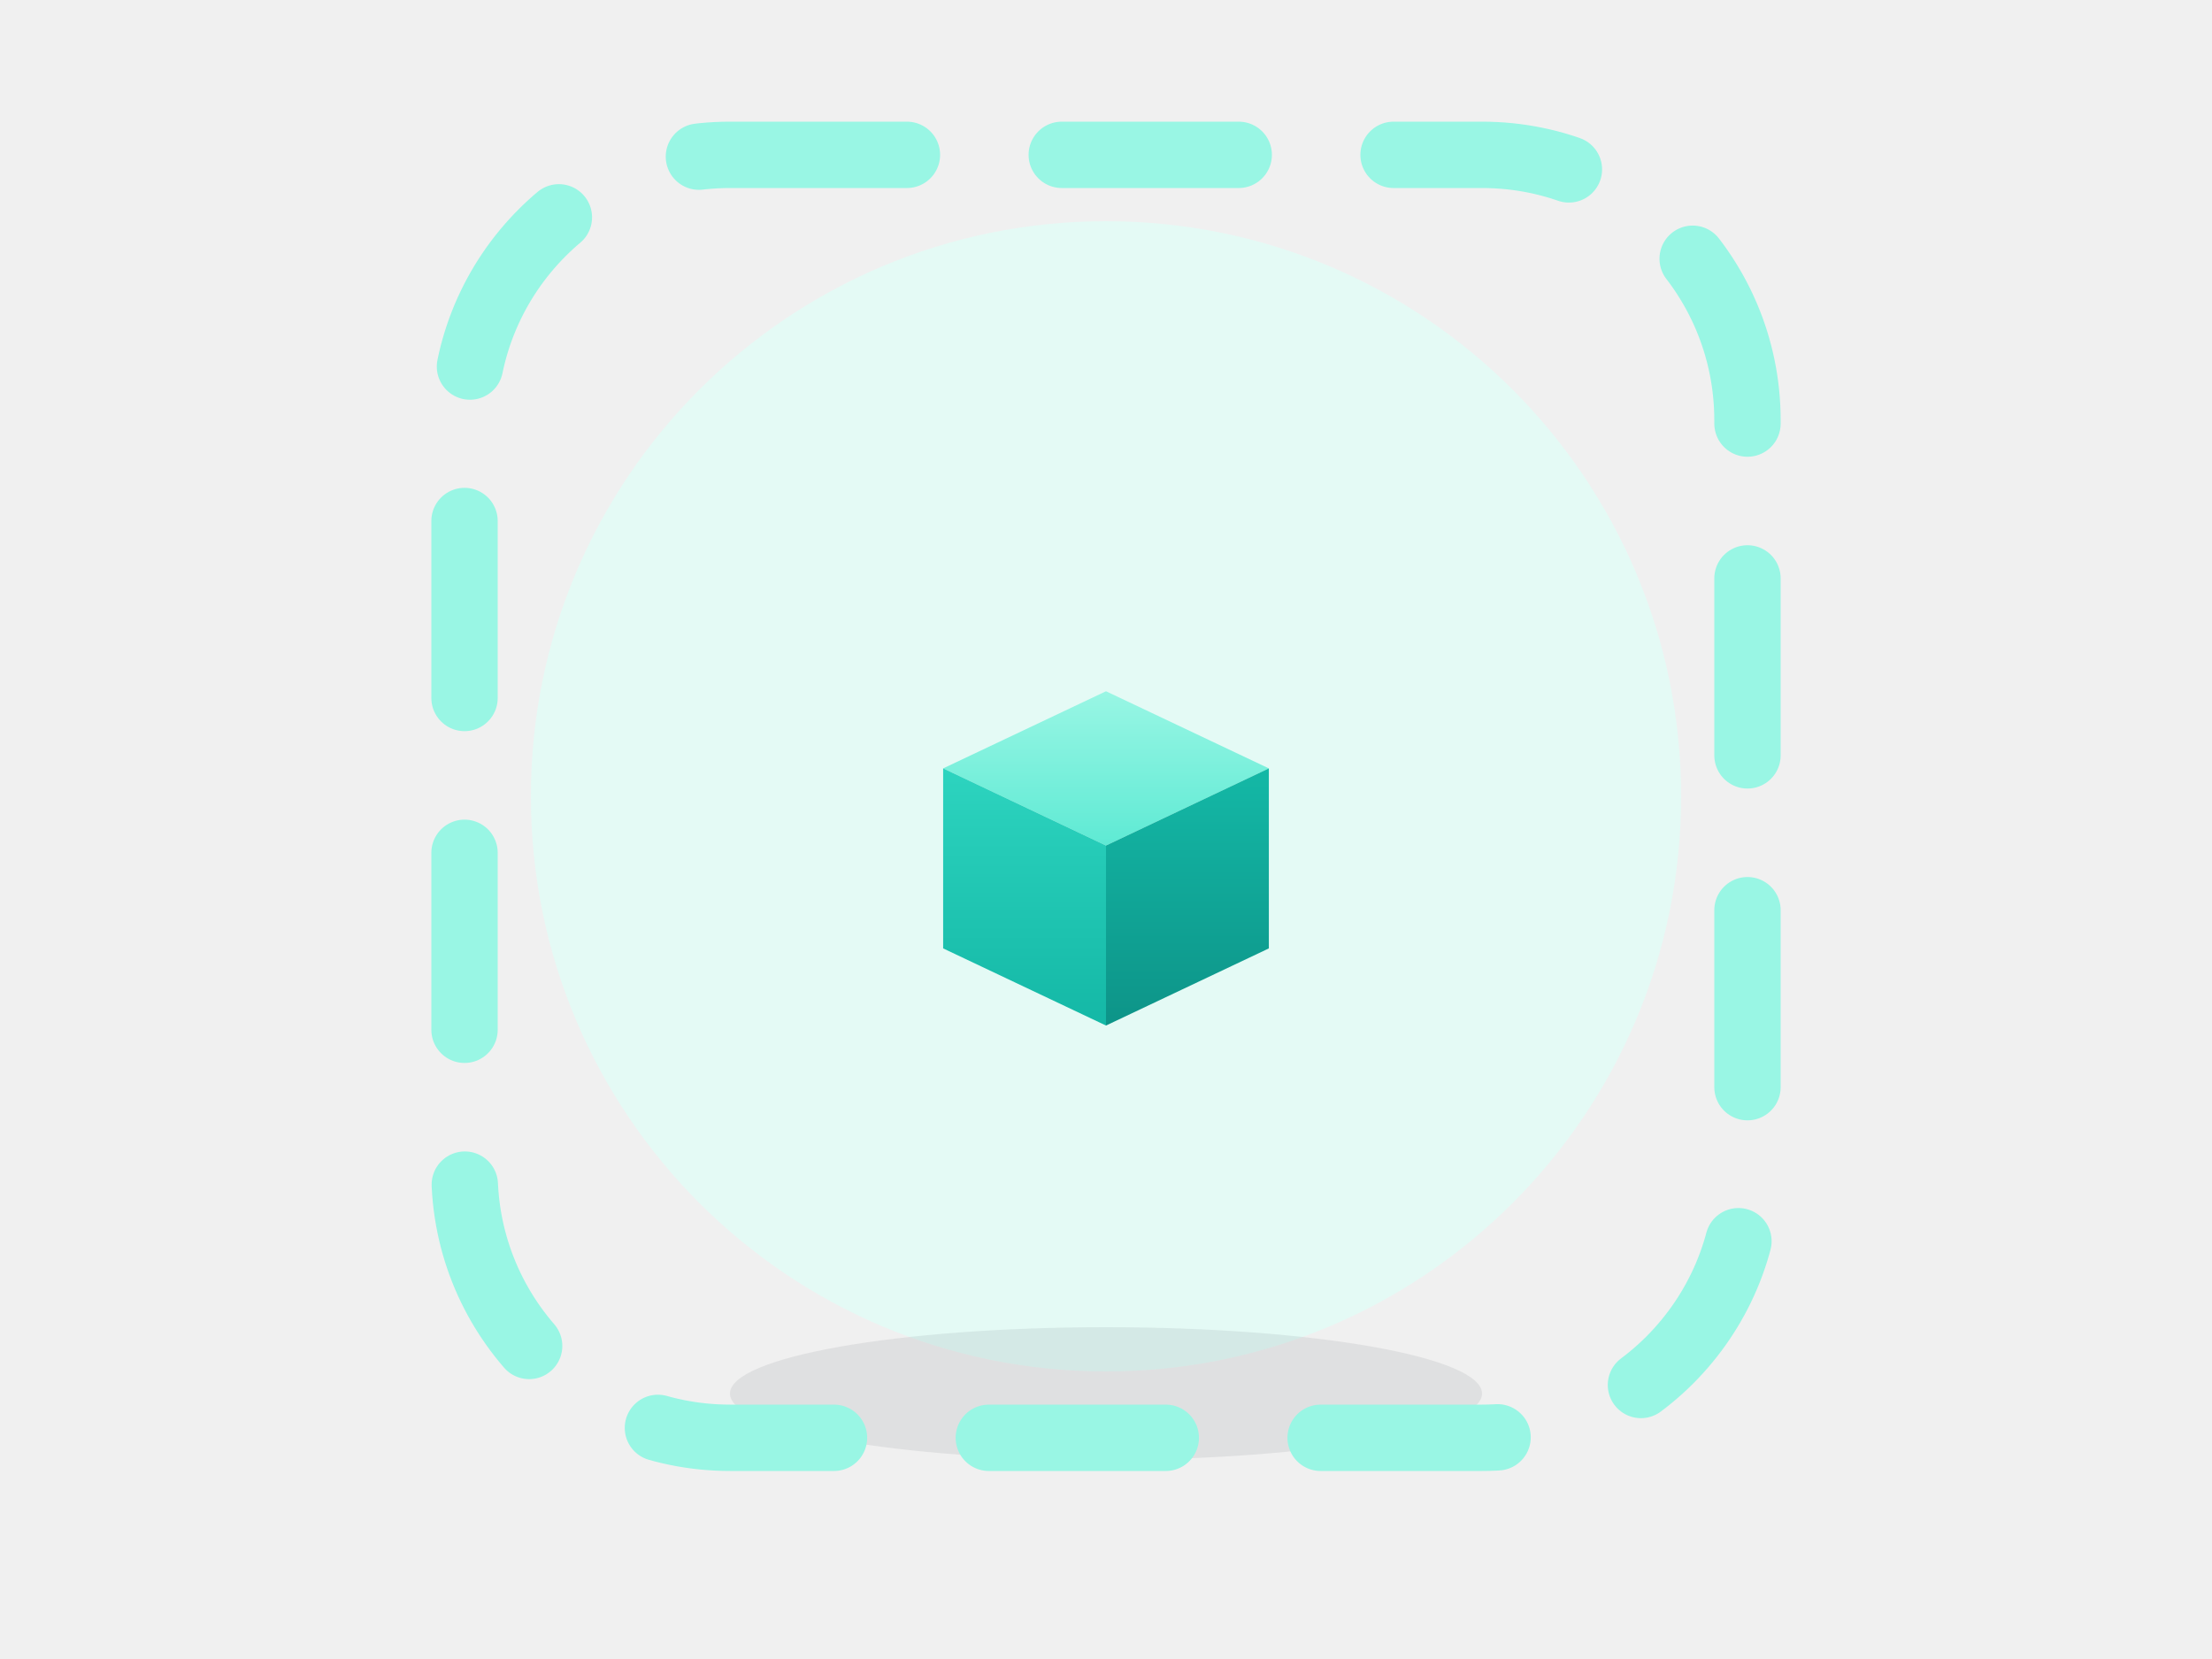
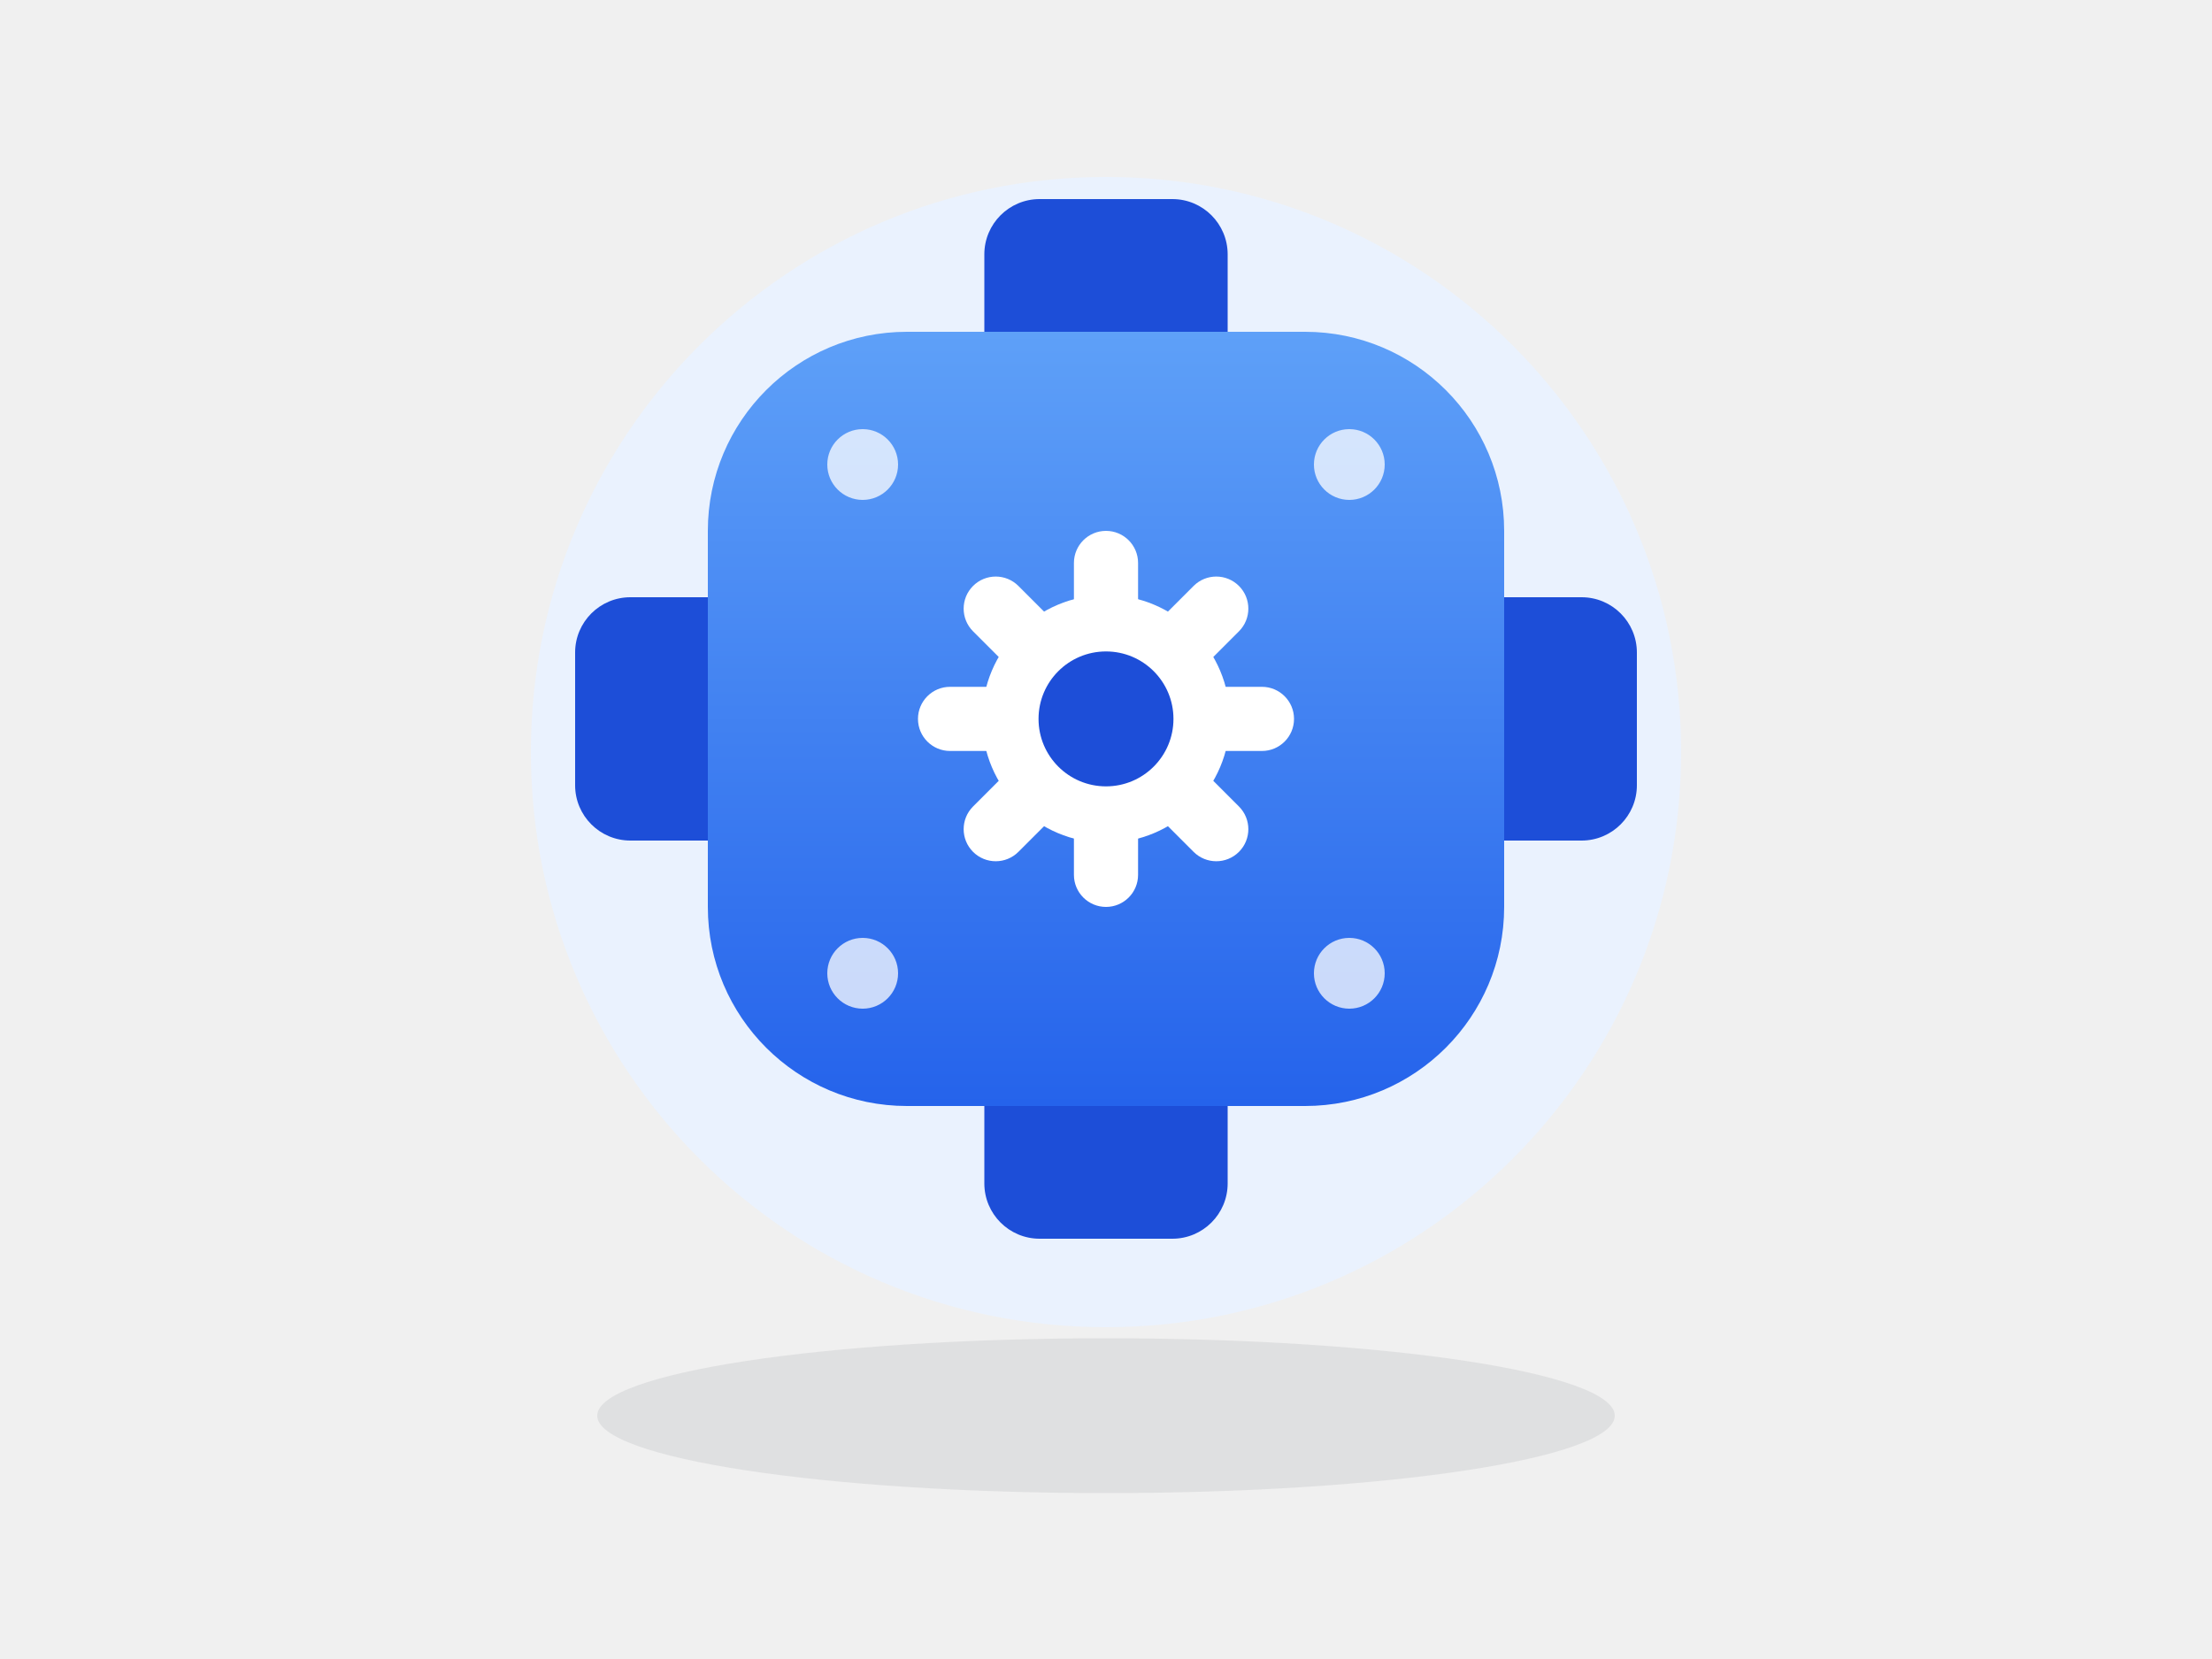
<svg xmlns="http://www.w3.org/2000/svg" viewBox="0 0 200 150">
  <defs>
-     <linearGradient id="ga" x1="0" y1="0" x2="0" y2="1">
-       <stop offset="0" stop-color="#99F6E4" />
-       <stop offset="1" stop-color="#5EEAD4" />
-     </linearGradient>
-     <linearGradient id="gb" x1="0" y1="0" x2="0" y2="1">
-       <stop offset="0" stop-color="#2DD4BF" />
-       <stop offset="1" stop-color="#14B8A6" />
-     </linearGradient>
-     <linearGradient id="gc" x1="0" y1="0" x2="0" y2="1">
-       <stop offset="0" stop-color="#14B8A6" />
-       <stop offset="1" stop-color="#0D9488" />
+     <linearGradient id="G" x1="0" y1="0" x2="0" y2="1">
+       <stop offset="0" stop-color="#5EA0F8" />
+       <stop offset="1" stop-color="#2563EB" />
    </linearGradient>
  </defs>
-   <circle cx="100" cy="72" r="52" fill="#E4FAF5" />
-   <ellipse cx="100" cy="126" rx="34" ry="6" fill="#1e2430" opacity=".08" />
-   <rect x="42" y="14" width="116" height="116" rx="24" fill="none" stroke="#99F6E4" stroke-width="6" stroke-dasharray="16 14" stroke-linecap="round" />
-   <g transform="translate(100 78) scale(1.55) translate(-27 -26.5)">
-     <polygon points="27,16.5 36.5,21 27,25.5 17.5,21" fill="url(#ga)" />
-     <polygon points="17.5,21 27,25.5 27,36 17.5,31.5" fill="url(#gb)" />
-     <polygon points="36.5,21 27,25.5 27,36 36.5,31.5" fill="url(#gc)" />
+   <circle cx="100" cy="68" r="52" fill="#EAF2FE" />
+   <ellipse cx="100" cy="128" rx="46" ry="7" fill="#1e2430" opacity=".08" />
+   <rect x="52" y="54" width="18" height="22" rx="5" fill="#1D4ED8" />
+   <rect x="130" y="54" width="18" height="22" rx="5" fill="#1D4ED8" />
+   <rect x="89" y="18" width="22" height="18" rx="5" fill="#1D4ED8" />
+   <rect x="89" y="94" width="22" height="18" rx="5" fill="#1D4ED8" />
+   <rect x="64" y="30" width="72" height="70" rx="18" fill="url(#G)" />
+   <g fill="#fff">
+     <rect x="97.1" y="48.0" width="5.8" height="34.0" rx="2.9" transform="rotate(0 100 65)" />
+     <rect x="97.1" y="48.0" width="5.8" height="34.0" rx="2.9" transform="rotate(45 100 65)" />
+     <rect x="97.1" y="48.0" width="5.8" height="34.0" rx="2.9" transform="rotate(90 100 65)" />
+     <rect x="97.1" y="48.0" width="5.8" height="34.0" rx="2.9" transform="rotate(135 100 65)" />
+     <circle cx="100" cy="65" r="11.2" />
  </g>
+   <circle cx="100" cy="65" r="6.1" fill="#1D4ED8" />
+   <circle cx="78" cy="42" r="3.2" fill="#fff" opacity=".75" />
+   <circle cx="122" cy="42" r="3.2" fill="#fff" opacity=".75" />
+   <circle cx="78" cy="88" r="3.2" fill="#fff" opacity=".75" />
+   <circle cx="122" cy="88" r="3.2" fill="#fff" opacity=".75" />
</svg>
